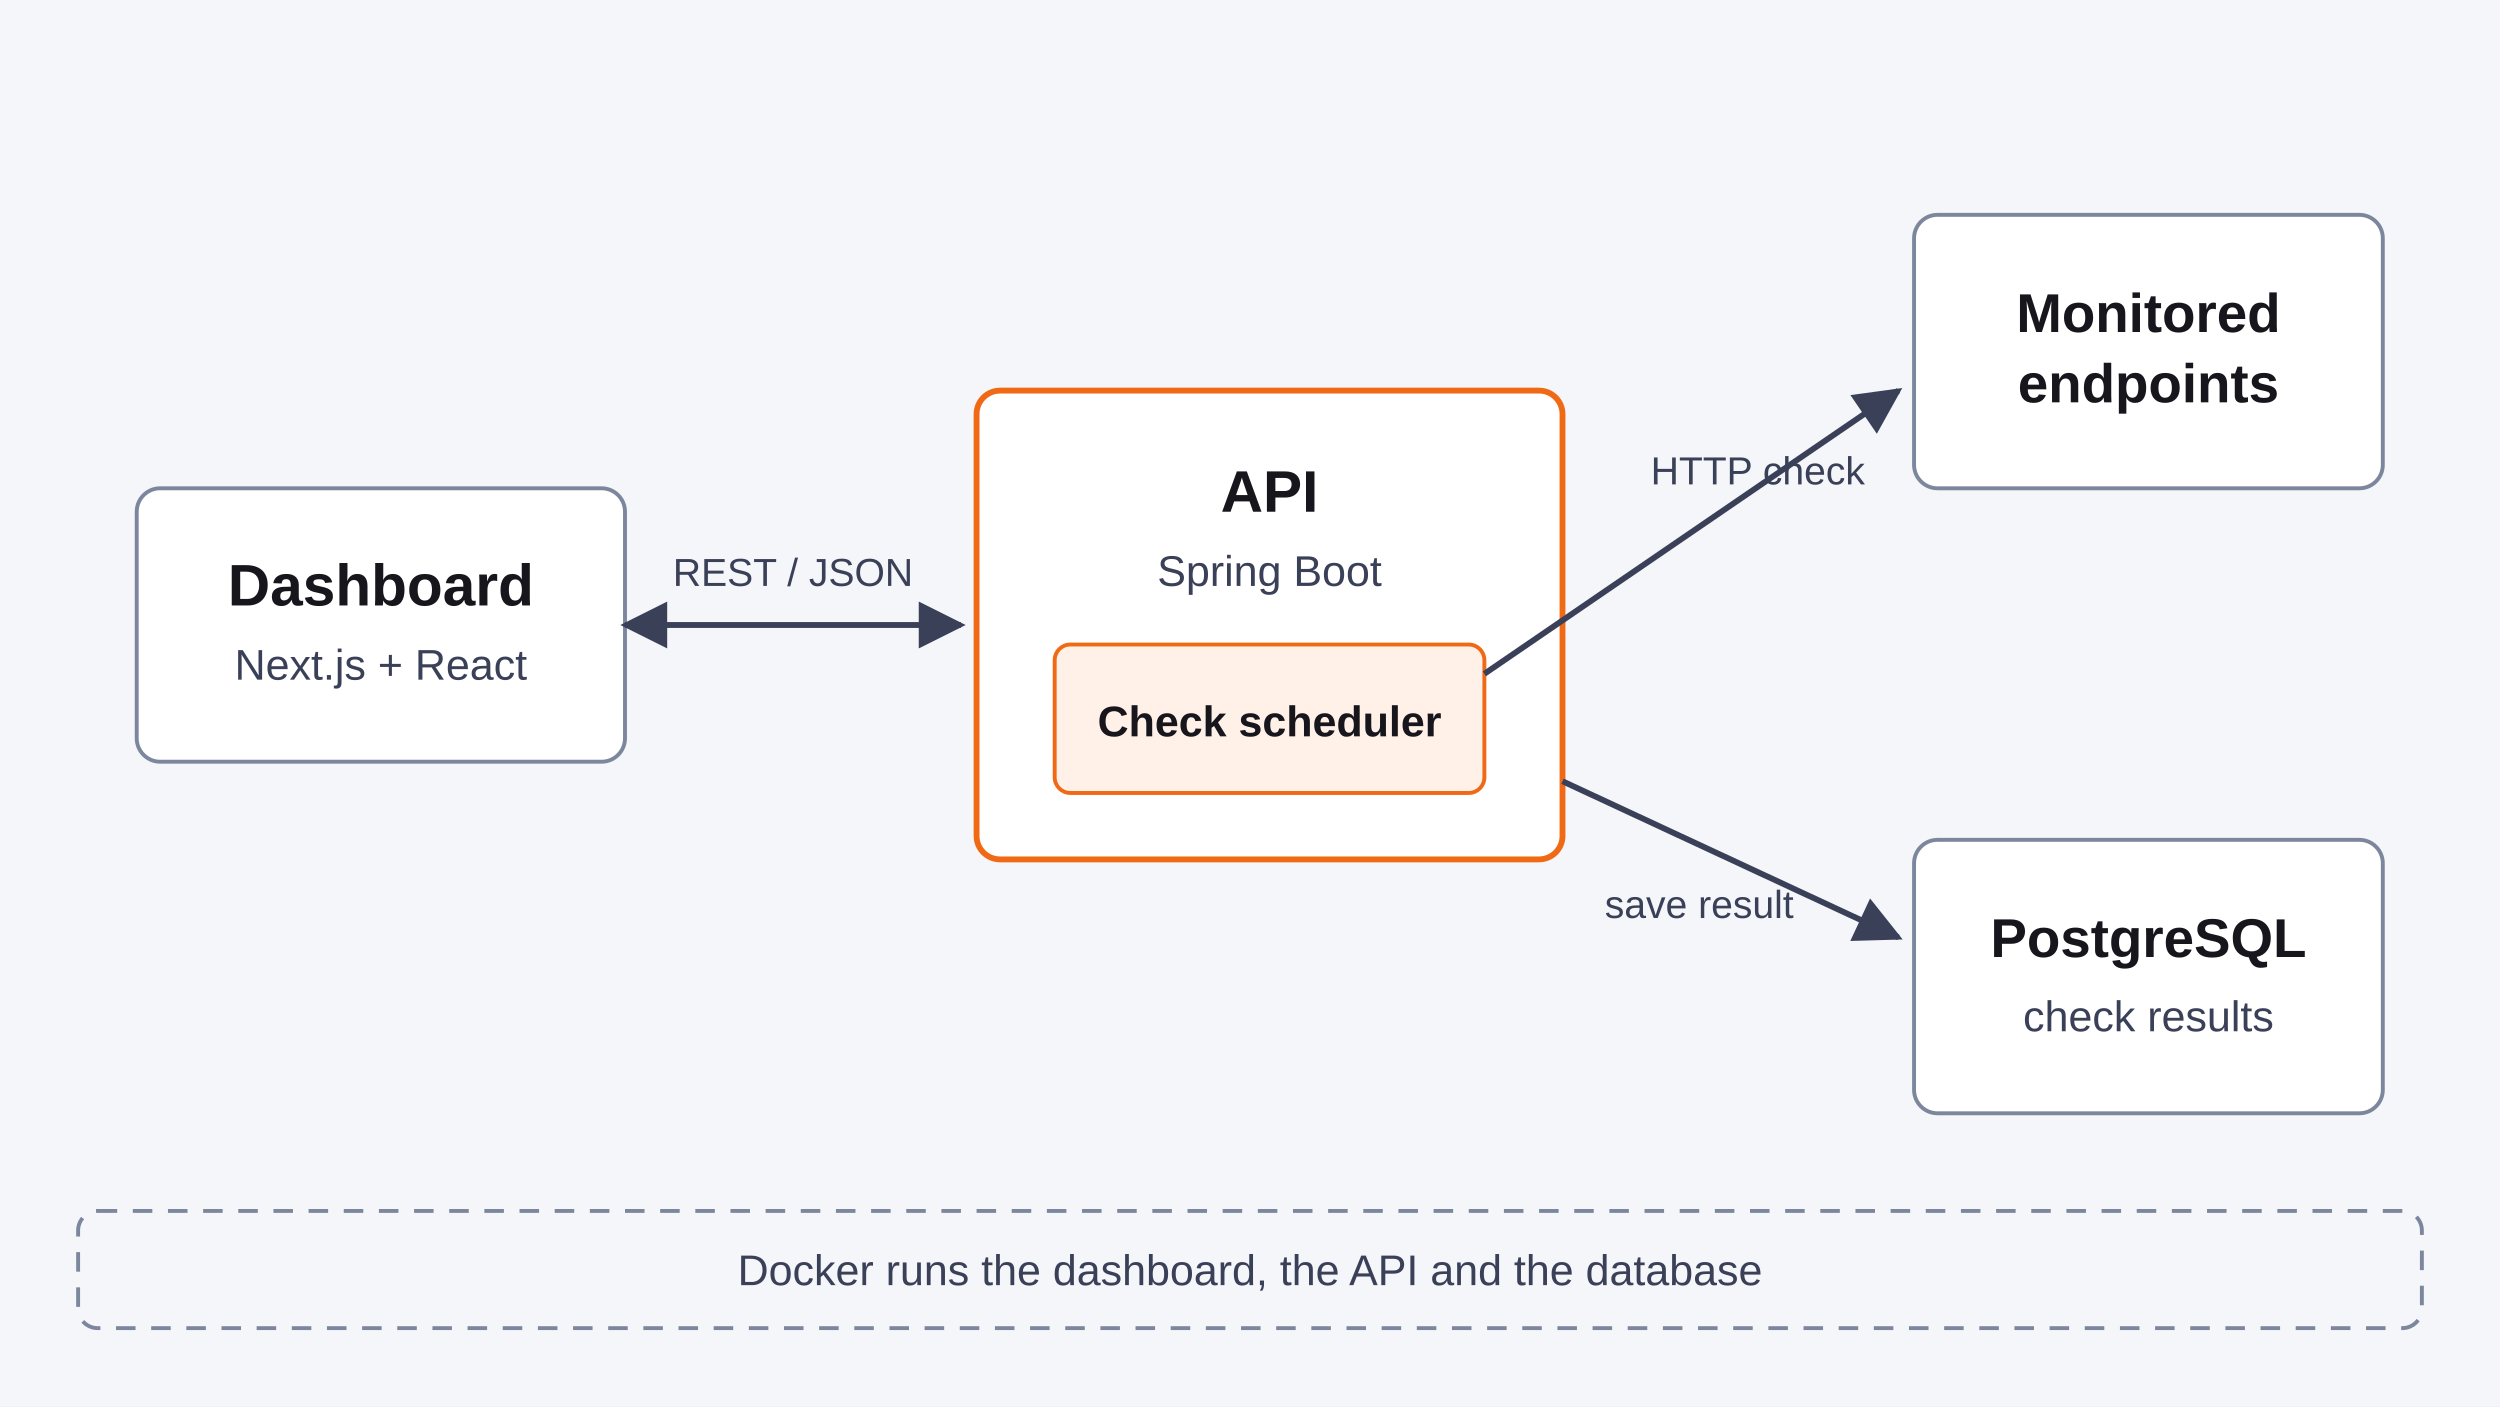
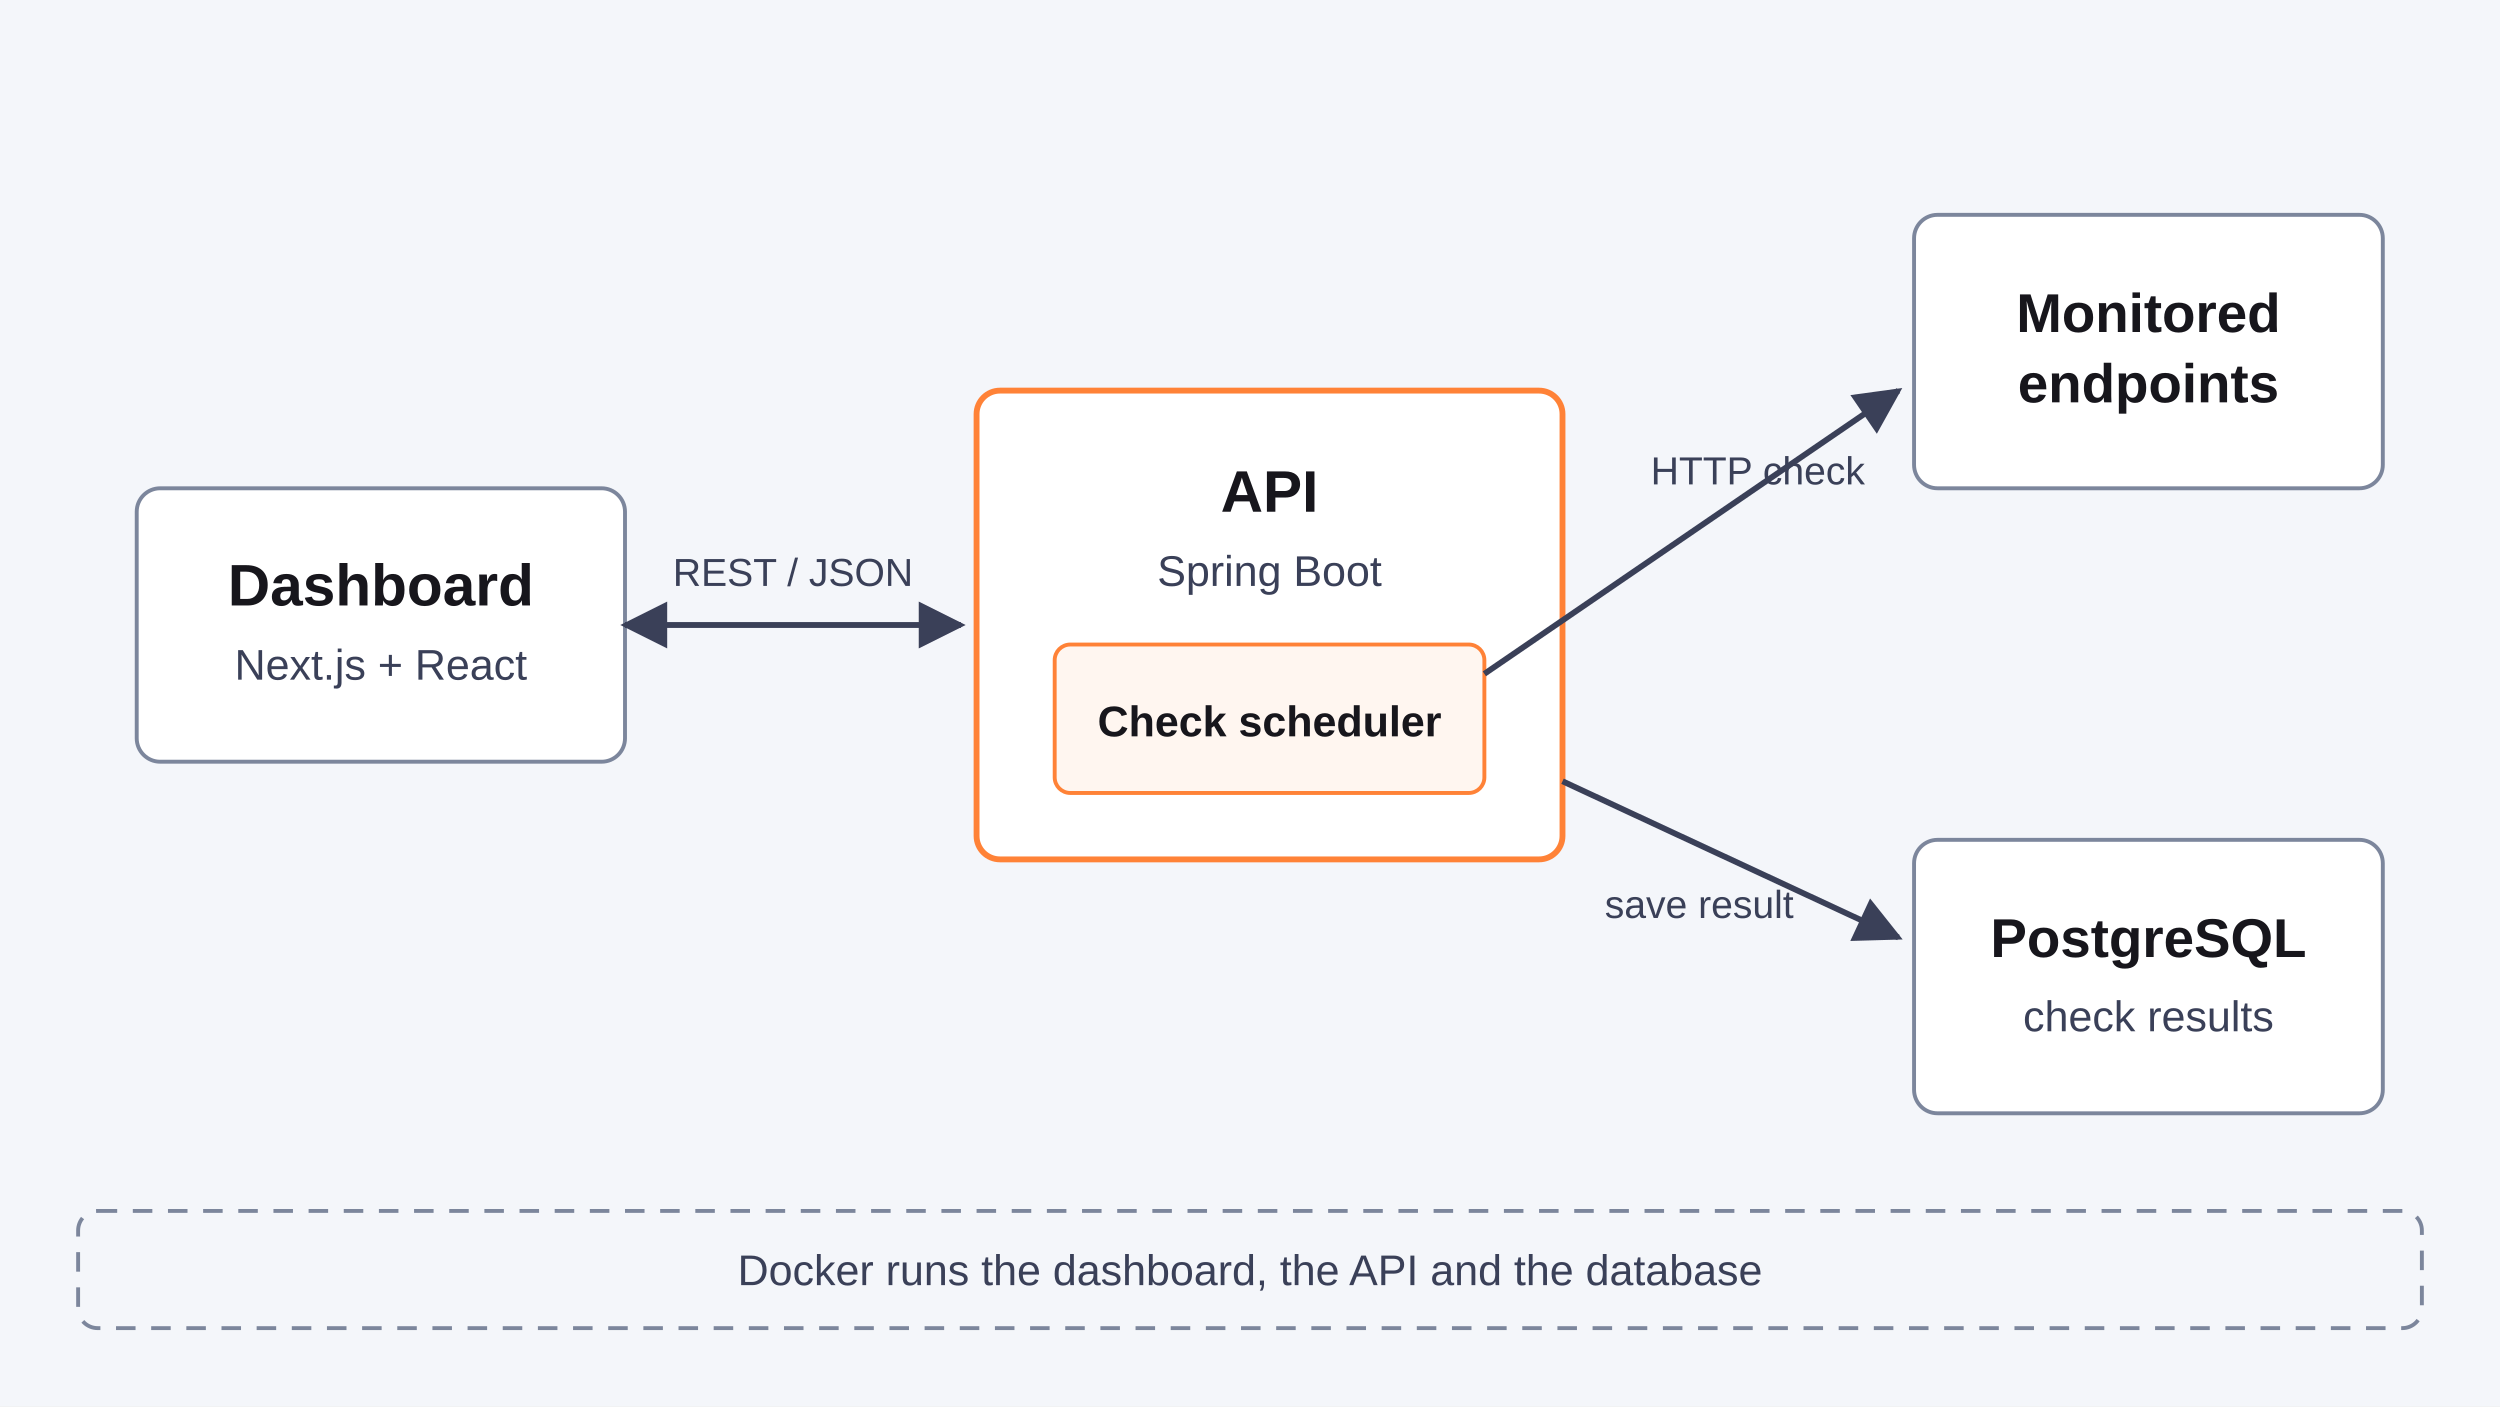
<svg xmlns="http://www.w3.org/2000/svg" viewBox="0 0 1280 720" role="img" aria-labelledby="t d">
  <rect width="1280" height="720" fill="#F4F6FA" />
  <defs>
    <marker id="a" viewBox="0 0 10 10" refX="9" refY="5" markerWidth="8" markerHeight="8" orient="auto-start-reverse">
      <path d="M0 0L10 5L0 10z" fill="#3A4058" />
    </marker>
  </defs>
  <g font-family="Inter Tight, Arial, sans-serif" fill="#17161C">
    <rect x="70" y="250" width="250" height="140" rx="12" fill="#FFFFFF" stroke="#7C869C" stroke-width="2" />
    <text x="195" y="310" text-anchor="middle" font-size="30" font-weight="700">Dashboard</text>
    <text x="195" y="348" text-anchor="middle" font-size="22" fill="#3A4058">Next.js + React</text>
-     <rect x="500" y="200" width="300" height="240" rx="12" fill="#FFFFFF" stroke="#F06A16" stroke-width="3" />
+     <rect x="500" y="200" width="300" height="240" rx="12" fill="#FFFFFF" stroke="#FF8237" stroke-width="3" />
    <text x="650" y="262" text-anchor="middle" font-size="30" font-weight="700">API</text>
    <text x="650" y="300" text-anchor="middle" font-size="22" fill="#3A4058">Spring Boot</text>
-     <rect x="540" y="330" width="220" height="76" rx="8" fill="#FFF1E7" stroke="#F06A16" stroke-width="2" />
+     <rect x="540" y="330" width="220" height="76" rx="8" fill="#FFF6F0" stroke="#FF8237" stroke-width="2" />
    <text x="650" y="377" text-anchor="middle" font-size="22" font-weight="600">Check scheduler</text>
    <rect x="980" y="110" width="240" height="140" rx="12" fill="#FFFFFF" stroke="#7C869C" stroke-width="2" />
    <text x="1100" y="170" text-anchor="middle" font-size="28" font-weight="700">Monitored</text>
    <text x="1100" y="206" text-anchor="middle" font-size="28" font-weight="700">endpoints</text>
    <rect x="980" y="430" width="240" height="140" rx="12" fill="#FFFFFF" stroke="#7C869C" stroke-width="2" />
    <text x="1100" y="490" text-anchor="middle" font-size="28" font-weight="700">PostgreSQL</text>
    <text x="1100" y="528" text-anchor="middle" font-size="22" fill="#3A4058">check results</text>
    <path d="M320 320H492" stroke="#3A4058" stroke-width="3" marker-end="url(#a)" marker-start="url(#a)" />
    <text x="406" y="300" text-anchor="middle" font-size="20" fill="#3A4058">REST / JSON</text>
    <path d="M760 345L972 200" stroke="#3A4058" stroke-width="3" marker-end="url(#a)" />
    <text x="900" y="248" text-anchor="middle" font-size="20" fill="#3A4058">HTTP check</text>
    <path d="M800 400L972 480" stroke="#3A4058" stroke-width="3" marker-end="url(#a)" />
    <text x="870" y="470" text-anchor="middle" font-size="20" fill="#3A4058">save result</text>
    <rect x="40" y="620" width="1200" height="60" rx="10" fill="none" stroke="#7C869C" stroke-width="2" stroke-dasharray="10 8" />
    <text x="640" y="658" text-anchor="middle" font-size="22" fill="#3A4058">Docker runs the dashboard, the API and the database</text>
  </g>
</svg>
